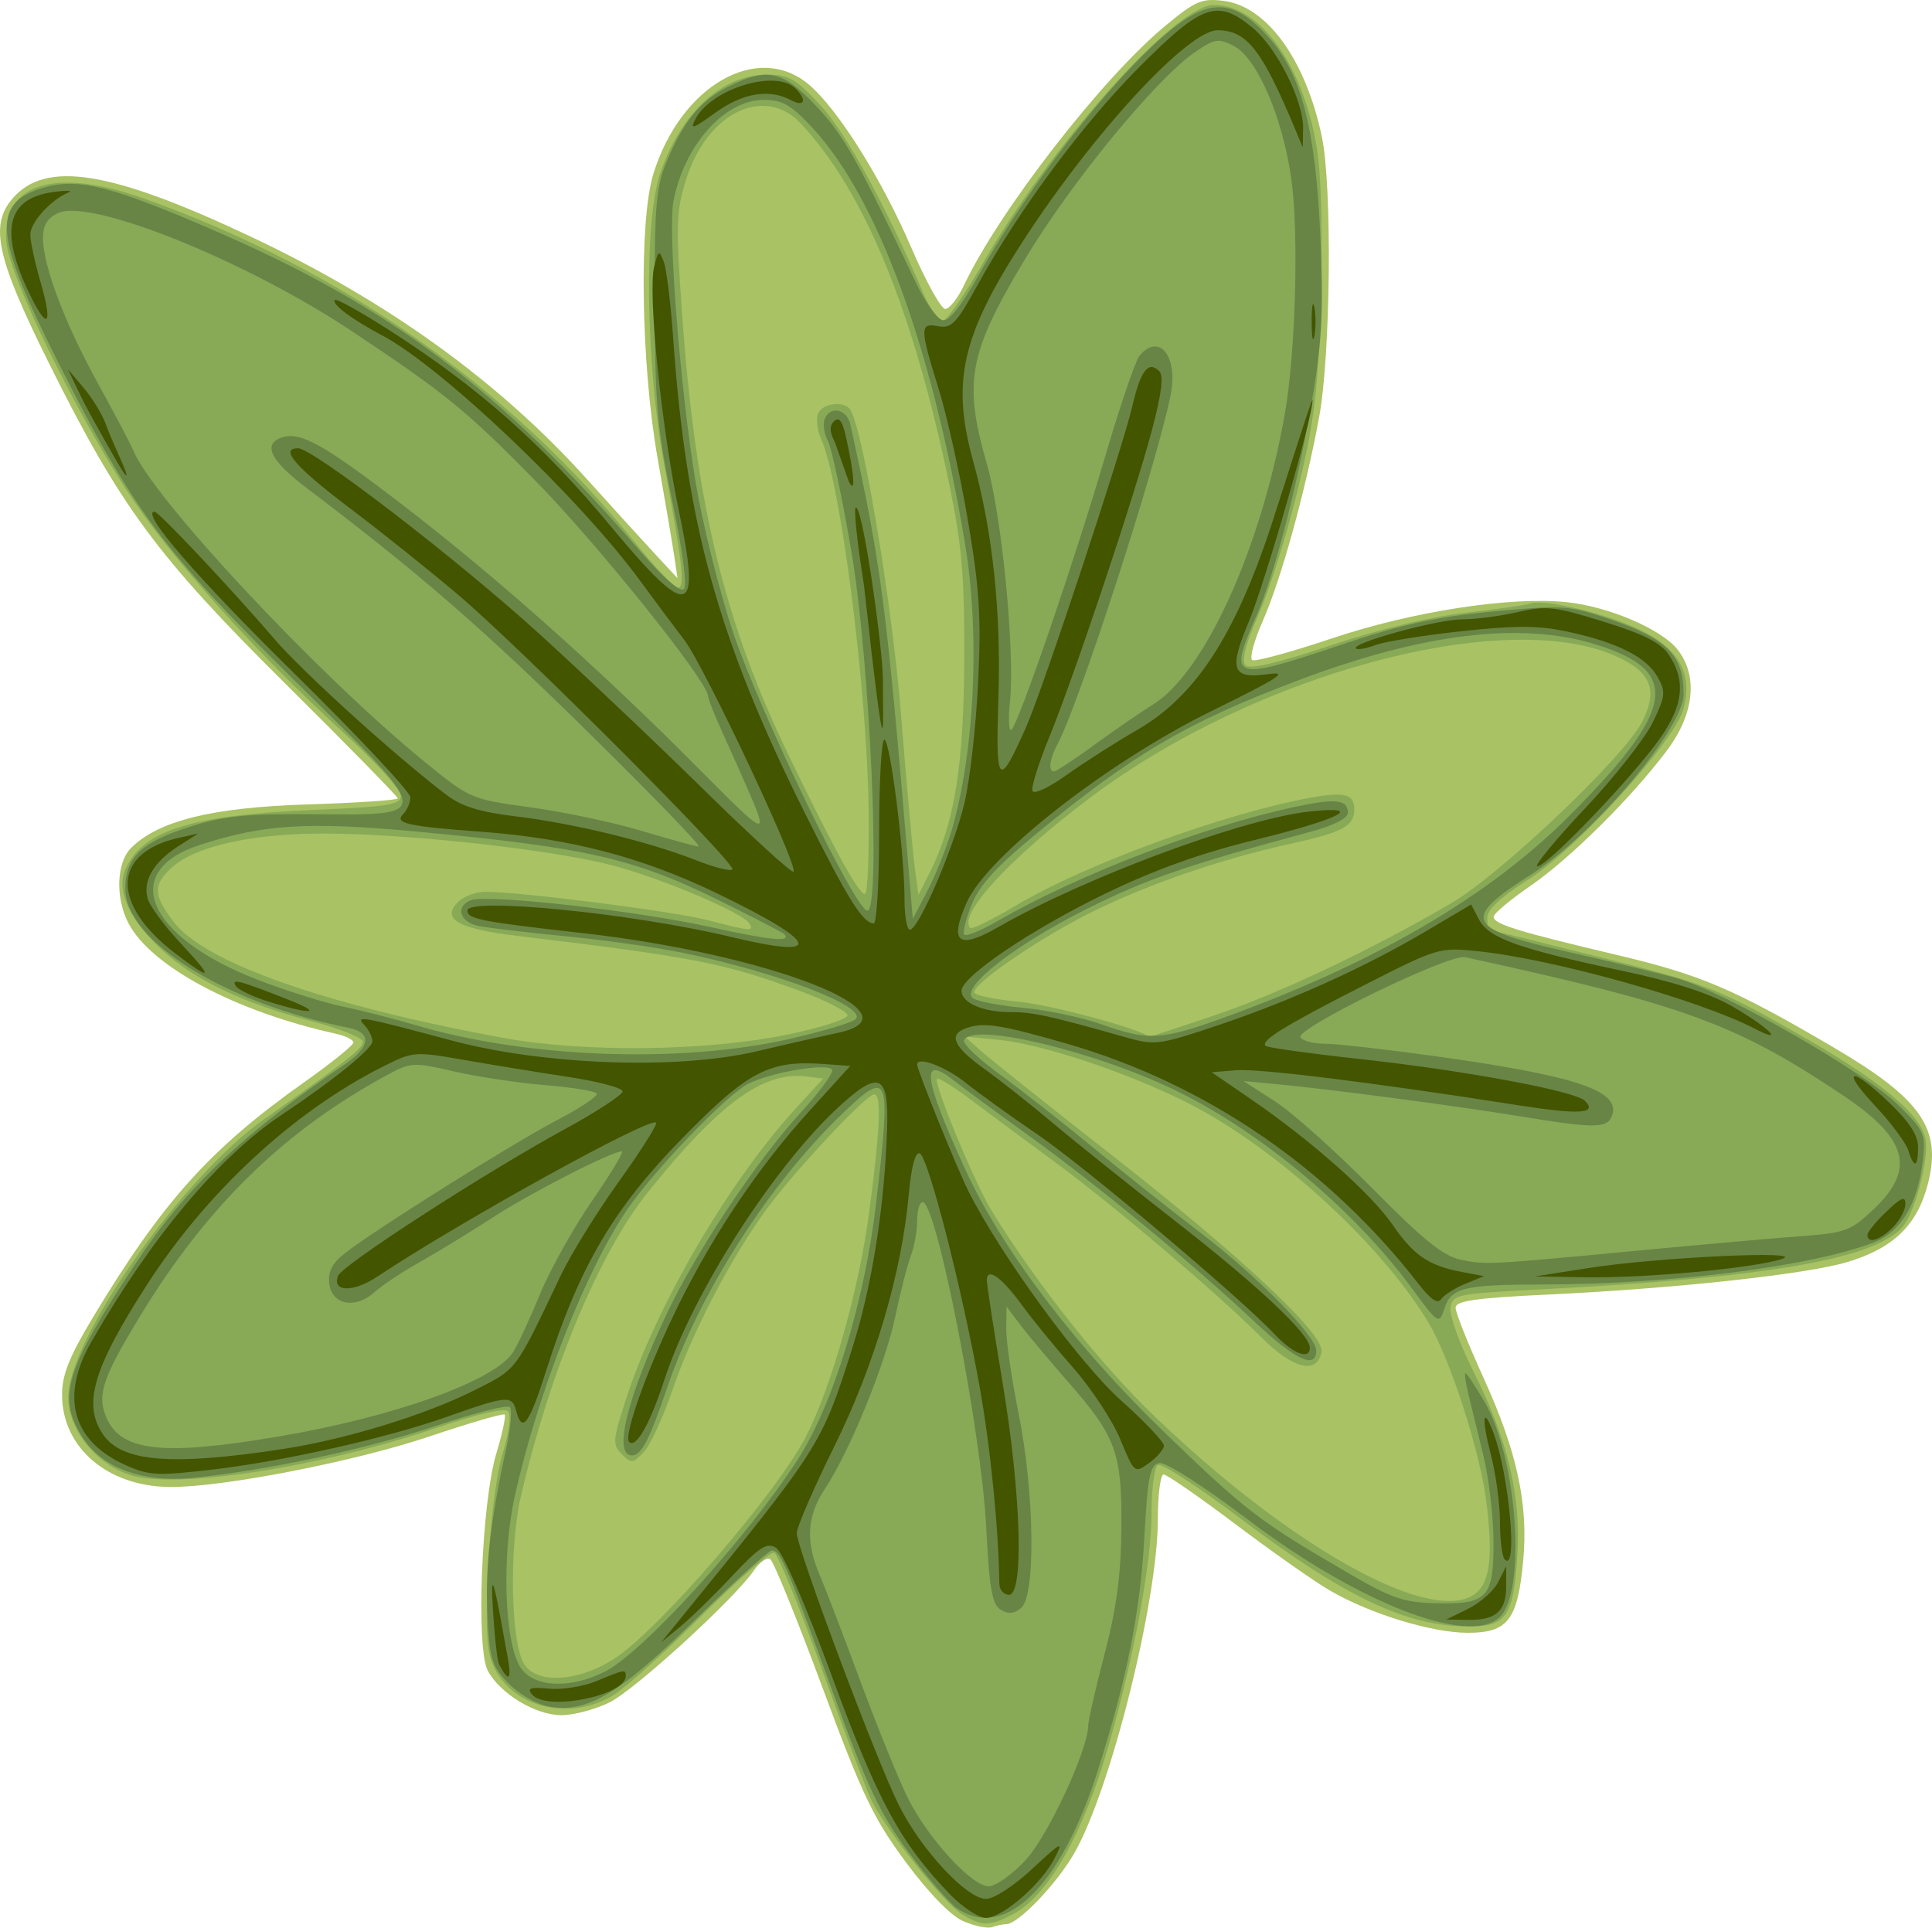
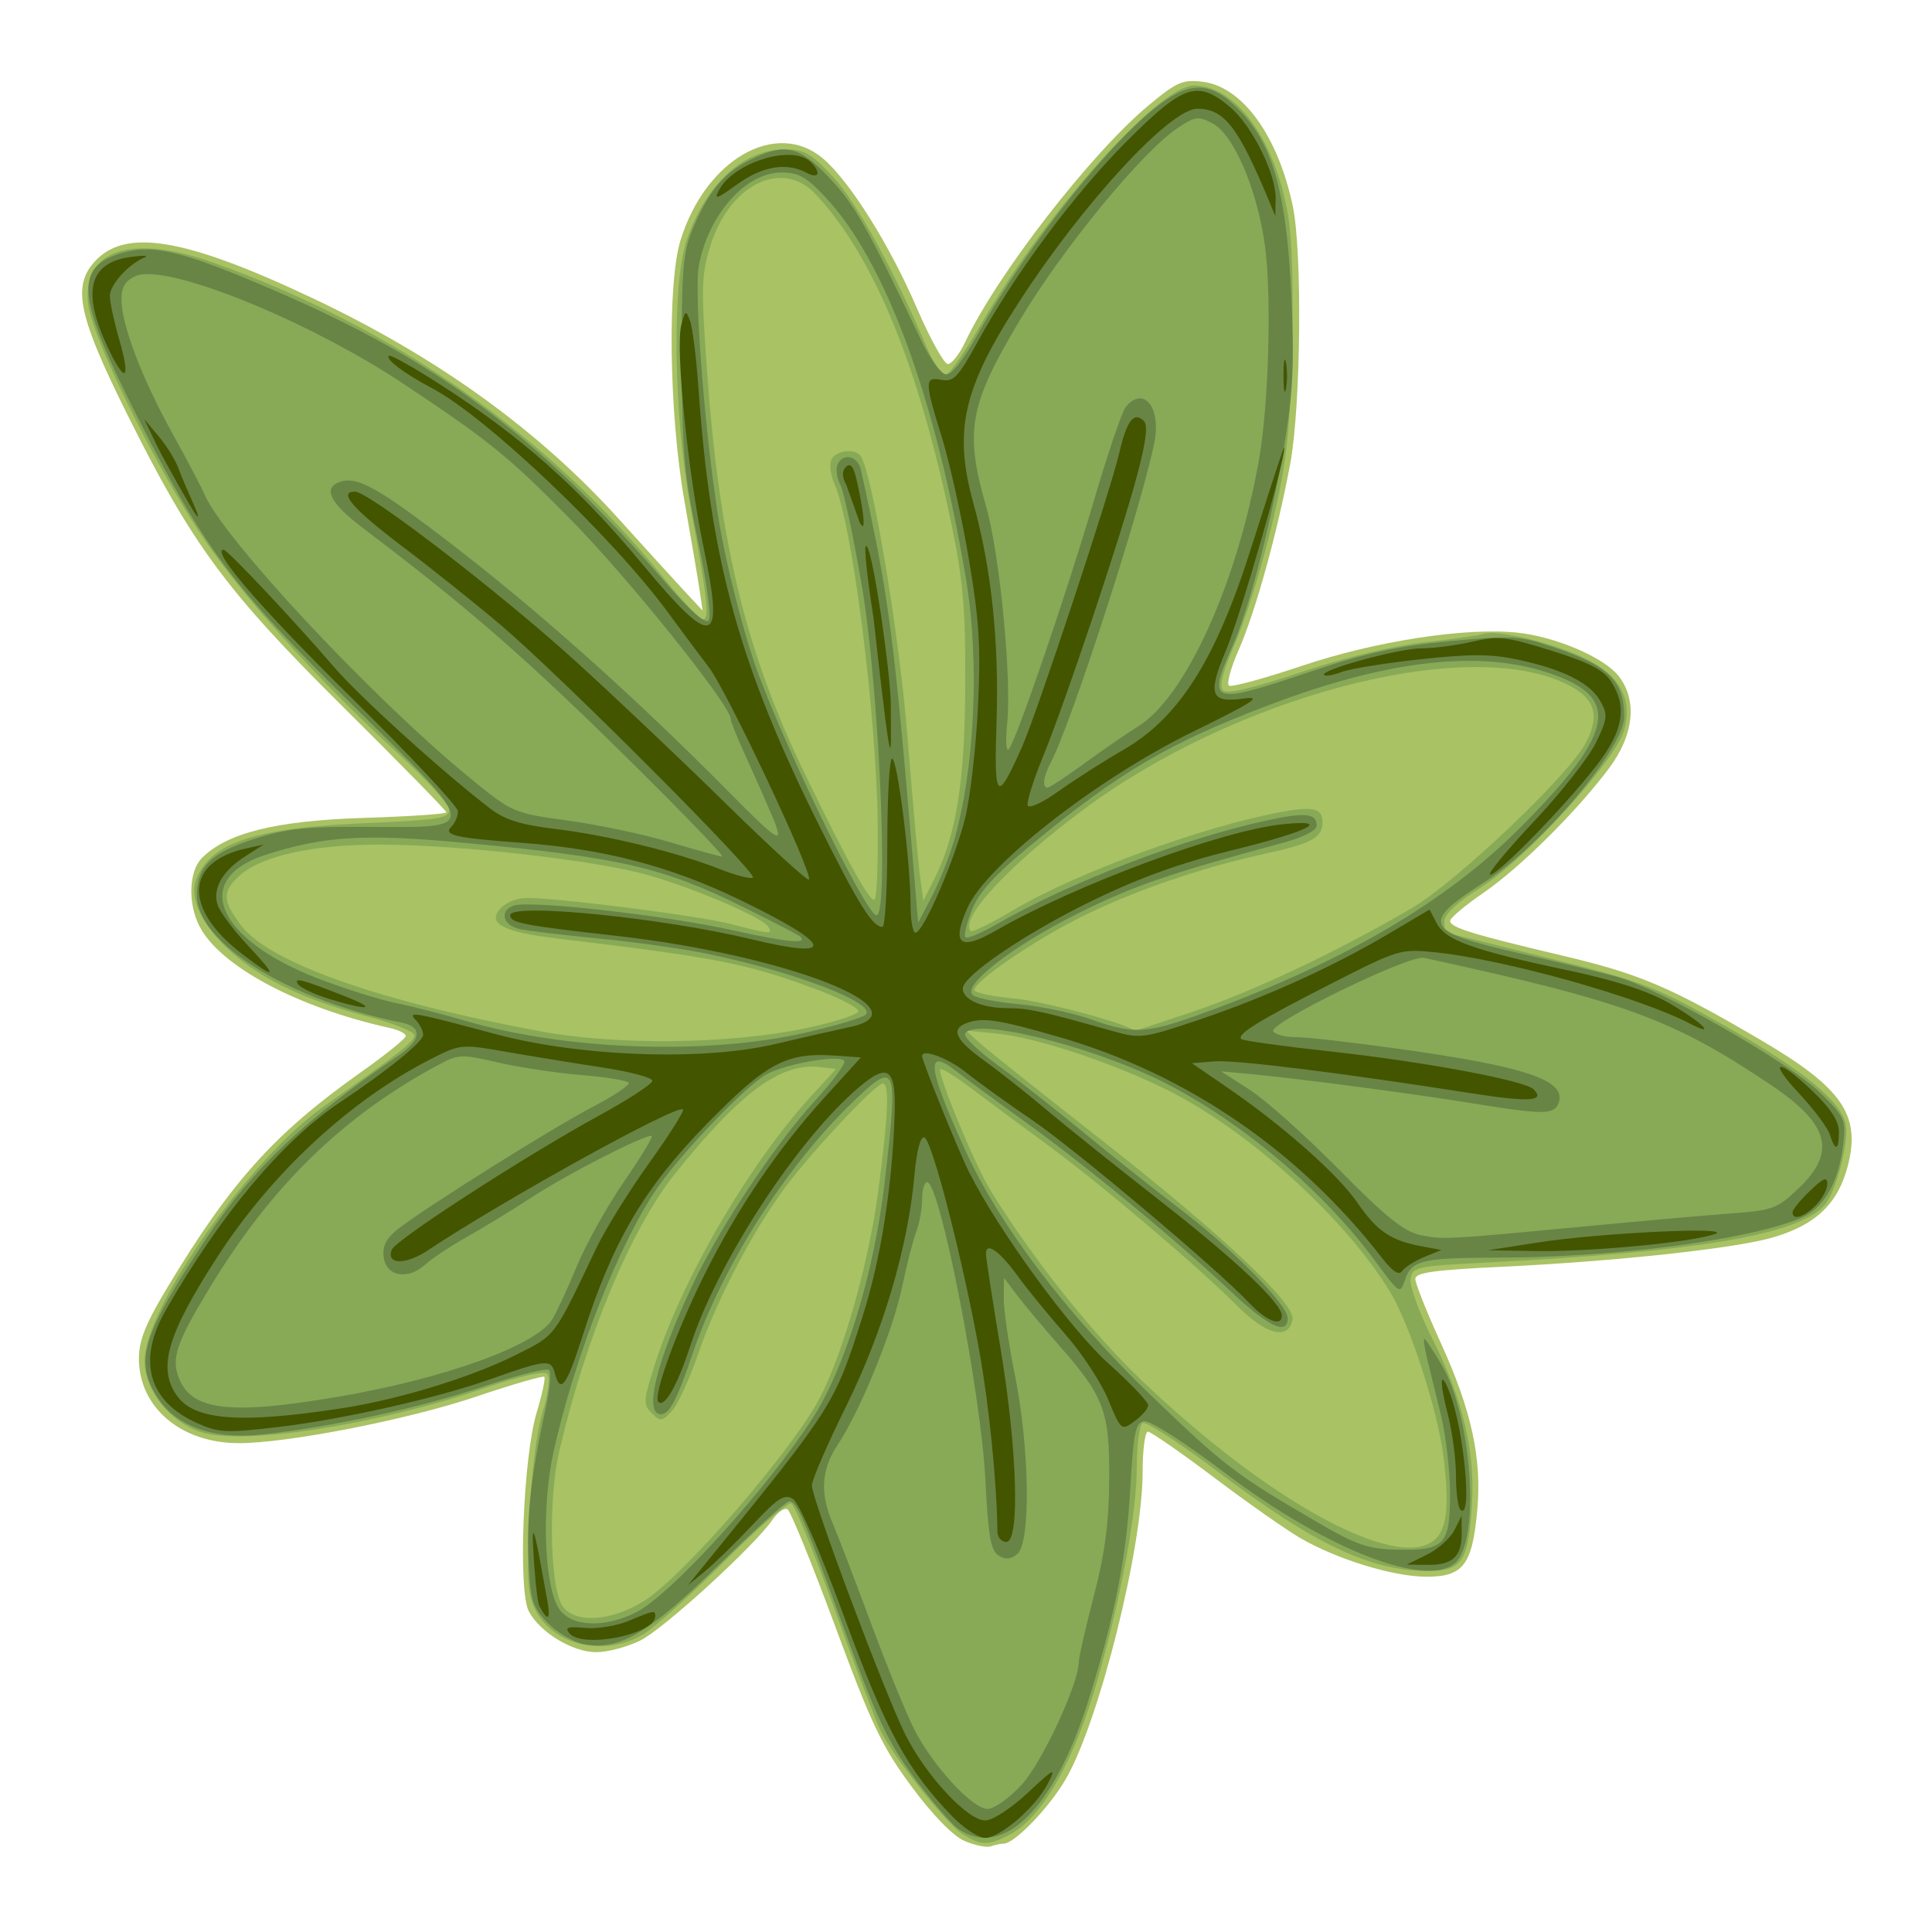
- <svg xmlns="http://www.w3.org/2000/svg" width="80.694mm" height="80.516mm" viewBox="0 0 80.694 80.516" version="1.1" id="svg8">
+ <svg xmlns="http://www.w3.org/2000/svg" width="88.1" height="87.941" viewBox="-3.743 -3.694 88.1 87.941" version="1.1" id="svg8">
  <defs id="defs2" />
  <g id="layer1" transform="translate(-46.40269,-97.51591)">
    <g id="g1125" transform="translate(1.089876,1.091791)">
      <path style="fill:#a9c264;stroke-width:0.265" d="m 85.55,176.674 c -0.526,-0.229 -1.44,-1.168 -2.406,-2.471 -1.347,-1.816 -1.82,-2.807 -3.482,-7.297 -1.058,-2.857 -2.039,-5.266 -2.179,-5.353 -0.14,-0.087 -0.447,0.123 -0.68,0.466 -0.808,1.187 -4.961,4.982 -6.032,5.514 -0.592,0.294 -1.497,0.534 -2.011,0.534 -1.079,0 -2.561,-0.896 -3.075,-1.86 -0.497,-0.931 -0.258,-7.025 0.355,-9.06 0.253,-0.84 0.411,-1.576 0.351,-1.636 -0.06,-0.06 -1.476,0.352 -3.147,0.915 -3.101,1.045 -8.61,2.12 -10.81,2.11 -2.62,-0.012 -4.528,-1.636 -4.53,-3.855 -7.68e-4,-0.826 0.304,-1.589 1.285,-3.222 2.906,-4.834 4.897,-7.05 8.842,-9.84 1.123,-0.794 2.043,-1.536 2.043,-1.649 0,-0.112 -0.327,-0.277 -0.728,-0.365 -4.205,-0.929 -7.735,-2.813 -8.675,-4.63 -0.545,-1.053 -0.492,-2.523 0.111,-3.126 1.146,-1.146 3.383,-1.699 7.373,-1.824 2.074,-0.065 3.77,-0.179 3.77,-0.253 0,-0.075 -2.116,-2.234 -4.702,-4.799 -5.348,-5.304 -6.893,-7.4 -9.874,-13.395 -2.18,-4.385 -2.479,-5.74 -1.511,-6.864 1.379,-1.603 4.088,-1.17 9.938,1.589 5.717,2.696 10.363,6.045 14.042,10.125 1.116,1.237 2.425,2.676 2.91,3.197 l 0.882,0.949 -0.137,-0.926 c -0.075,-0.509 -0.389,-2.355 -0.697,-4.101 -0.695,-3.942 -0.782,-9.901 -0.173,-11.866 1.14,-3.678 4.354,-5.526 6.488,-3.73 1.208,1.017 3.044,3.936 4.282,6.813 0.608,1.411 1.247,2.565 1.42,2.565 0.174,0 0.526,-0.446 0.784,-0.992 1.46,-3.093 5.747,-8.625 8.379,-10.811 1.28,-1.064 1.55,-1.18 2.459,-1.067 1.815,0.227 3.431,2.459 4.107,5.673 0.439,2.088 0.37,9.113 -0.115,11.732 -0.58,3.127 -1.591,6.78 -2.358,8.514 -0.36,0.815 -0.556,1.543 -0.434,1.618 0.122,0.075 1.612,-0.331 3.313,-0.902 3.36,-1.129 7.454,-1.762 9.817,-1.518 1.75,0.181 3.963,1.126 4.634,1.98 0.865,1.099 0.699,2.689 -0.437,4.207 -1.485,1.983 -4.05,4.526 -5.724,5.676 -0.837,0.575 -1.521,1.15 -1.521,1.279 0,0.305 0.983,0.609 5.131,1.59 3.516,0.831 4.912,1.426 9.058,3.861 3.688,2.165 4.546,3.409 3.946,5.719 -0.446,1.717 -1.44,2.677 -3.374,3.255 -1.7,0.508 -7.168,1.102 -12.446,1.352 -3.072,0.146 -3.903,0.264 -3.903,0.554 0,0.203 0.527,1.525 1.171,2.938 1.399,3.071 1.873,5.268 1.651,7.646 -0.23,2.458 -0.642,2.993 -2.307,2.993 -1.513,0 -4.078,-0.786 -5.768,-1.767 -0.634,-0.368 -2.401,-1.609 -3.927,-2.758 -1.526,-1.149 -2.883,-2.089 -3.015,-2.089 -0.132,0 -0.24,0.832 -0.24,1.848 0,3.416 -1.954,11.259 -3.473,13.94 -0.735,1.298 -2.359,2.997 -2.864,2.997 -0.129,0 -0.392,0.055 -0.586,0.123 -0.194,0.067 -0.734,-0.044 -1.2,-0.247 z" id="path1133" />
      <path style="fill:#88aa57;stroke-width:0.265" d="m 85.472,176.369 c -0.738,-0.463 -3.15,-3.504 -3.753,-4.73 -0.214,-0.437 -1.154,-2.92 -2.089,-5.519 -0.935,-2.599 -1.826,-4.776 -1.981,-4.838 -0.155,-0.062 -1.524,1.127 -3.043,2.643 -1.519,1.515 -3.178,3.007 -3.687,3.316 -1.749,1.059 -4.082,0.546 -4.924,-1.081 -0.361,-0.698 -0.411,-1.403 -0.292,-4.163 0.085,-1.991 0.327,-3.937 0.603,-4.856 0.274,-0.914 0.364,-1.631 0.221,-1.773 -0.143,-0.143 -1.308,0.127 -2.885,0.666 -4.886,1.673 -11.018,2.621 -12.909,1.997 -1.44,-0.475 -2.569,-1.903 -2.569,-3.247 0,-2.427 4.784,-9.218 8.176,-11.607 3.49,-2.458 4.127,-2.958 4.127,-3.239 0,-0.163 -0.958,-0.549 -2.129,-0.856 -2.832,-0.744 -4.834,-1.689 -6.211,-2.932 -1.346,-1.215 -1.945,-2.45 -1.61,-3.325 0.636,-1.662 2.692,-2.346 7.702,-2.561 3.34,-0.143 3.836,-0.221 3.836,-0.605 0,-0.243 -1.055,-1.405 -2.344,-2.583 -3.797,-3.469 -7.292,-7.374 -9.127,-10.2 -2.161,-3.329 -4.831,-8.821 -4.995,-10.278 -0.279,-2.473 1.959,-3.223 5.68,-1.902 8.249,2.928 15.284,7.851 20.571,14.395 0.836,1.034 1.637,1.88 1.782,1.88 0.314,0 0.212,-0.923 -0.572,-5.159 -0.771,-4.166 -0.848,-10.185 -0.156,-12.171 0.885,-2.542 2.581,-4.098 4.47,-4.1 0.877,-8.47e-4 1.186,0.176 2.196,1.256 1.067,1.142 2.742,4.193 4.297,7.829 0.316,0.739 0.685,1.234 0.873,1.172 0.179,-0.06 0.892,-1.094 1.584,-2.298 2.891,-5.031 8.101,-10.87 9.699,-10.87 1.914,0 3.711,2.476 4.291,5.911 0.194,1.15 0.259,3.504 0.175,6.358 -0.113,3.849 -0.254,5.039 -0.942,7.896 -0.445,1.85 -1.183,4.215 -1.639,5.256 -0.562,1.281 -0.743,1.978 -0.561,2.16 0.182,0.182 1.333,-0.086 3.567,-0.833 2.033,-0.679 4.197,-1.201 5.641,-1.362 1.288,-0.143 2.492,-0.314 2.676,-0.381 0.563,-0.204 2.991,0.363 4.485,1.047 1.705,0.781 2.33,1.872 1.921,3.354 -0.377,1.365 -4.462,5.854 -6.496,7.138 -1.121,0.708 -1.699,1.244 -1.699,1.578 0,0.278 0.03,0.506 0.066,0.506 0.036,1e-4 2.15,0.522 4.696,1.161 4.35,1.09 4.838,1.278 8.061,3.1 3.566,2.016 5.322,3.461 5.486,4.515 0.134,0.862 -0.463,3.088 -0.982,3.662 -1.208,1.335 -5.712,2.102 -15.211,2.592 -3.421,0.176 -3.575,0.209 -3.655,0.77 -0.046,0.322 0.405,1.555 1.002,2.739 1.379,2.735 1.946,5.109 1.797,7.525 -0.162,2.619 -0.442,3.041 -2.022,3.041 -2.6,0 -5.164,-1.212 -9.553,-4.517 -1.749,-1.316 -3.298,-2.32 -3.444,-2.23 -0.145,0.09 -0.264,1.001 -0.264,2.024 0,2.037 -0.712,5.905 -1.77,9.617 -1.078,3.781 -2.543,6.364 -4.051,7.144 -0.956,0.494 -1.284,0.489 -2.116,-0.032 z m -14.522,-10.646 c 1.826,-1.158 6.816,-6.938 8.028,-9.299 1.073,-2.091 2.219,-6.166 2.643,-9.404 0.457,-3.488 0.516,-4.884 0.205,-4.884 -0.287,0 -2.649,2.466 -4.099,4.279 -1.568,1.96 -3.401,5.375 -4.309,8.024 -0.399,1.164 -0.945,2.351 -1.214,2.637 -0.451,0.48 -0.522,0.487 -0.918,0.092 -0.396,-0.396 -0.384,-0.57 0.152,-2.241 1.262,-3.936 4.315,-9.162 7.163,-12.262 l 1.094,-1.191 -0.722,-0.087 c -1.788,-0.216 -3.636,1.139 -6.61,4.85 -2.023,2.524 -4.082,7.46 -5.297,12.7 -0.485,2.09 -0.424,5.965 0.11,6.945 0.486,0.894 2.229,0.82 3.774,-0.16 z m 36.005,-2.75 c 0.592,-0.47 0.719,-1.564 0.441,-3.805 -0.261,-2.104 -1.523,-6.01 -2.424,-7.506 -1.999,-3.318 -6.404,-7.329 -10.086,-9.186 -2.475,-1.248 -6.018,-2.431 -7.825,-2.613 l -1.456,-0.146 0.692,0.615 c 0.381,0.338 2.821,2.282 5.424,4.319 5.506,4.31 8.927,7.519 8.788,8.244 -0.184,0.963 -1.189,0.716 -2.523,-0.621 -1.825,-1.828 -6.211,-5.548 -8.677,-7.358 -1.164,-0.855 -2.709,-2.001 -3.434,-2.547 -0.724,-0.546 -1.365,-0.945 -1.423,-0.887 -0.168,0.168 1.579,4.383 2.299,5.55 1.898,3.074 4.573,6.438 6.849,8.614 5.775,5.521 11.602,8.718 13.355,7.328 z M 78.262,139.626 c 1.346,-0.28 2.447,-0.635 2.447,-0.79 0,-0.154 -0.863,-0.602 -1.918,-0.995 -3.169,-1.181 -4.513,-1.444 -11.833,-2.319 -2.503,-0.299 -3.23,-0.707 -2.521,-1.416 0.239,-0.239 0.754,-0.434 1.143,-0.432 1.531,0.006 7.865,0.814 9.311,1.189 1.813,0.47 1.931,0.478 1.713,0.125 -0.262,-0.424 -3.405,-1.772 -5.503,-2.361 -2.386,-0.669 -8.429,-1.36 -12.105,-1.384 -3.112,-0.02 -5.533,0.514 -6.53,1.439 -0.77,0.715 -0.75,1.133 0.107,2.257 1.292,1.693 6.338,3.47 13.717,4.83 3.428,0.631 8.545,0.571 11.972,-0.143 z m 17.74,-0.778 c 2.735,-0.921 6.56,-2.731 9.925,-4.696 2.065,-1.206 7.243,-6.13 7.979,-7.587 0.669,-1.325 0.36,-2.087 -1.109,-2.737 -4.648,-2.056 -15.018,0.723 -21.883,5.865 -3.401,2.547 -5.618,4.948 -5.072,5.494 0.066,0.066 0.932,-0.363 1.926,-0.952 2.899,-1.72 8.655,-3.826 12.262,-4.487 1.435,-0.263 1.847,-0.157 1.847,0.473 0,0.71 -0.463,0.963 -2.646,1.444 -2.936,0.647 -5.949,1.683 -8.334,2.865 -2.139,1.06 -4.895,2.943 -4.895,3.345 0,0.12 0.837,0.296 1.86,0.391 1.356,0.126 5.221,1.173 5.431,1.471 0.008,0.011 1.228,-0.389 2.711,-0.888 z m -14.41,-8.658 c -0.066,-4.991 -1.178,-13.658 -1.978,-15.413 -0.163,-0.359 -0.226,-0.838 -0.138,-1.066 0.173,-0.451 1.109,-0.565 1.356,-0.166 0.536,0.867 1.753,8.193 2.114,12.717 0.226,2.837 0.482,5.695 0.569,6.35 l 0.158,1.191 0.469,-0.926 c 1.029,-2.031 1.424,-4.456 1.444,-8.864 0.015,-3.473 -0.094,-4.78 -0.608,-7.276 -1.509,-7.322 -3.545,-12.289 -6.21,-15.147 -1.52,-1.63 -3.918,-0.468 -4.796,2.325 -0.419,1.331 -0.435,1.888 -0.169,5.628 0.563,7.901 1.761,12.863 4.454,18.439 1.977,4.095 3.046,6.014 3.205,5.756 0.096,-0.155 0.155,-1.752 0.131,-3.548 z" id="path1131" />
      <path style="fill:#688546;fill-opacity:1;stroke-width:0.265" d="m 85.265,176.121 c -0.324,-0.227 -1.232,-1.282 -2.018,-2.345 -1.192,-1.612 -1.72,-2.733 -3.185,-6.77 -1.887,-5.199 -2.155,-5.818 -2.513,-5.818 -0.128,0 -1.57,1.307 -3.206,2.904 -3.214,3.138 -4.528,3.91 -6.143,3.607 -0.49,-0.092 -1.239,-0.53 -1.664,-0.974 -0.695,-0.725 -0.782,-1.014 -0.866,-2.871 -0.092,-2.018 0.123,-3.907 0.792,-6.957 0.182,-0.832 0.247,-1.597 0.144,-1.7 -0.103,-0.103 -1.466,0.243 -3.029,0.768 -2.902,0.975 -7.014,1.86 -10.151,2.185 -2.186,0.226 -3.894,-0.415 -4.722,-1.773 -1.001,-1.642 -0.638,-2.776 2.308,-7.228 2.051,-3.098 4.445,-5.372 8.709,-8.272 1.071,-0.728 1.131,-1.325 0.153,-1.52 -5.149,-1.028 -9.327,-3.629 -9.327,-5.807 0,-1.291 0.641,-1.924 2.589,-2.558 1.465,-0.477 2.364,-0.575 5.129,-0.559 5.233,0.03 5.255,0.238 -0.602,-5.537 -5.536,-5.458 -6.794,-7.151 -9.921,-13.342 -2.674,-5.294 -2.792,-6.637 -0.64,-7.282 1.438,-0.431 2.781,-0.105 6.928,1.679 7.565,3.255 12.103,6.656 18.048,13.525 0.935,1.08 1.651,1.701 1.796,1.556 0.145,-0.145 -0.046,-1.604 -0.479,-3.657 -0.624,-2.961 -0.723,-4.051 -0.738,-8.179 -0.015,-4.025 0.057,-4.945 0.464,-5.938 0.704,-1.72 1.418,-2.607 2.573,-3.196 1.656,-0.845 2.306,-0.703 3.727,0.811 1.141,1.215 1.679,2.17 4.167,7.397 0.381,0.8 0.876,1.489 1.099,1.53 0.266,0.049 0.79,-0.61 1.513,-1.904 2.311,-4.132 6.223,-9.007 8.489,-10.577 1.364,-0.945 2.309,-0.778 3.584,0.633 1.388,1.536 1.981,3.79 2.186,8.307 0.133,2.937 0.072,4.353 -0.285,6.519 -0.611,3.715 -1.607,7.616 -2.406,9.422 -1.168,2.642 -1.003,2.693 3.634,1.132 2.458,-0.827 3.911,-1.144 6.269,-1.366 2.887,-0.272 3.173,-0.254 4.788,0.292 2.48,0.838 3.174,1.53 3.174,3.163 0,1.419 -3.764,5.873 -6.361,7.526 -2.956,1.881 -2.772,2.264 1.552,3.242 1.699,0.384 3.725,0.874 4.501,1.088 1.962,0.542 7.873,3.922 9.273,5.303 1.083,1.068 1.15,1.218 1.031,2.279 -0.204,1.809 -0.901,3.002 -2.012,3.444 -2.515,1.001 -8.464,1.765 -13.804,1.774 -3.383,0.006 -3.879,0.125 -4.172,1.005 -0.226,0.679 -0.244,0.667 -1.389,-0.887 -2.34,-3.178 -6.142,-6.38 -9.658,-8.135 -3.402,-1.698 -8.755,-2.987 -9.019,-2.172 -0.047,0.146 0.632,0.786 1.509,1.423 0.877,0.637 2.629,2.011 3.894,3.054 1.265,1.043 3.252,2.619 4.416,3.504 2.404,1.826 4.895,4.354 4.895,4.969 0,0.809 -0.887,0.389 -2.618,-1.241 -2.509,-2.362 -6.543,-5.688 -9.37,-7.724 -1.338,-0.964 -2.758,-2.008 -3.156,-2.321 -1.401,-1.102 -1.274,-0.129 0.486,3.722 1.53,3.348 4.61,7.407 8.359,11.02 3.412,3.287 3.922,3.676 7.688,5.868 1.753,1.02 2.278,1.199 3.603,1.23 2.157,0.05 2.416,-0.226 2.411,-2.566 -0.002,-1.037 -0.193,-2.66 -0.424,-3.606 -0.231,-0.946 -0.515,-2.107 -0.63,-2.58 -0.115,-0.473 -0.167,-0.86 -0.116,-0.86 0.051,0 0.405,0.532 0.786,1.182 1.389,2.37 1.776,7.988 0.622,9.032 -1.3,1.176 -5.897,-0.616 -10.491,-4.092 -1.862,-1.409 -3.441,-2.418 -3.704,-2.368 -0.391,0.075 -0.483,0.534 -0.627,3.127 -0.172,3.103 -0.722,5.86 -1.933,9.691 -1.542,4.877 -3.899,7.177 -5.911,5.768 z m 2.89,-2.008 c 0.932,-1.009 2.609,-4.617 2.609,-5.611 0,-0.207 0.307,-1.55 0.682,-2.985 0.499,-1.908 0.688,-3.319 0.704,-5.254 0.027,-3.151 -0.22,-3.83 -2.221,-6.111 -0.778,-0.887 -1.676,-1.958 -1.995,-2.381 l -0.581,-0.769 -0.012,0.926 c -0.007,0.509 0.225,2.098 0.514,3.531 0.668,3.302 0.725,7.617 0.108,8.129 -0.303,0.252 -0.541,0.271 -0.86,0.071 -0.355,-0.223 -0.471,-0.889 -0.598,-3.424 -0.199,-4.001 -2.074,-13.598 -2.656,-13.598 -0.127,0 -0.23,0.349 -0.23,0.777 0,0.427 -0.119,1.09 -0.265,1.473 -0.146,0.383 -0.436,1.516 -0.645,2.518 -0.415,1.99 -1.902,5.638 -2.935,7.199 -0.757,1.143 -0.825,2.201 -0.232,3.587 0.231,0.541 1.011,2.577 1.733,4.525 0.722,1.948 1.612,4.131 1.977,4.853 0.85,1.678 2.659,3.645 3.352,3.645 0.295,0 0.992,-0.494 1.55,-1.098 z M 70.6,166.235 c 1.602,-0.83 5.936,-5.601 8.027,-8.837 1.475,-2.282 2.797,-6.599 3.276,-10.7 0.636,-5.441 0.559,-5.645 -1.424,-3.739 -3.069,2.949 -5.971,7.502 -7.319,11.481 -0.714,2.11 -1.063,2.778 -1.45,2.778 -0.805,0 -0.206,-2.426 1.472,-5.961 1.225,-2.582 3.752,-6.377 5.542,-8.325 0.812,-0.884 1.417,-1.705 1.343,-1.824 -0.184,-0.298 -2.571,0.105 -3.515,0.593 -0.906,0.469 -3.901,3.583 -5.033,5.233 -1.723,2.514 -3.74,7.649 -4.703,11.977 -0.56,2.516 -0.437,6.134 0.244,7.173 0.545,0.831 2.098,0.897 3.539,0.151 z m -13.703,-9.799 c 4.893,-0.828 9.102,-2.34 9.853,-3.541 0.197,-0.314 0.701,-1.405 1.121,-2.423 0.42,-1.019 1.401,-2.775 2.18,-3.903 0.779,-1.128 1.334,-2.051 1.234,-2.051 -0.428,0 -3.809,1.731 -5.393,2.761 -0.946,0.615 -2.315,1.452 -3.043,1.86 -0.728,0.408 -1.579,0.974 -1.892,1.257 -0.799,0.723 -1.789,0.537 -1.892,-0.356 -0.059,-0.505 0.122,-0.854 0.661,-1.275 1.269,-0.991 7.022,-4.598 8.868,-5.561 0.967,-0.504 1.706,-1 1.643,-1.102 -0.063,-0.102 -1.037,-0.261 -2.163,-0.353 -1.127,-0.092 -2.839,-0.35 -3.804,-0.573 -1.686,-0.389 -1.796,-0.383 -2.778,0.148 -4.307,2.328 -7.544,5.489 -10.34,10.095 -1.557,2.565 -1.791,3.264 -1.404,4.197 0.594,1.433 2.336,1.633 7.149,0.819 z m 57.15,-7.805 c 2.401,-0.227 5.295,-0.483 6.43,-0.567 1.933,-0.144 2.131,-0.217 3.109,-1.147 1.747,-1.662 1.403,-2.929 -1.286,-4.732 -4.462,-2.992 -6.646,-3.79 -15.797,-5.779 -0.672,-0.146 -7.1,2.986 -6.875,3.35 0.09,0.145 0.55,0.264 1.024,0.264 0.473,0 2.555,0.236 4.625,0.524 5.916,0.823 7.762,1.45 7.36,2.499 -0.199,0.52 -0.728,0.52 -3.881,0.003 -2.66,-0.436 -7.972,-1.136 -10.186,-1.343 l -1.323,-0.123 1.314,0.844 c 0.722,0.464 2.552,2.099 4.066,3.633 2.143,2.172 2.965,2.833 3.713,2.989 1.033,0.215 1.125,0.21 7.708,-0.414 z m -35.744,-8.815 c 1.368,-0.311 2.603,-0.68 2.743,-0.82 0.517,-0.517 -3.244,-1.958 -7.261,-2.783 -1.066,-0.219 -3.248,-0.526 -4.849,-0.681 -1.601,-0.156 -3.238,-0.35 -3.638,-0.431 -0.788,-0.161 -0.982,-0.819 -0.316,-1.075 0.683,-0.262 6.934,0.439 10.016,1.124 2.515,0.559 3.445,0.642 3.044,0.272 -0.061,-0.056 -1.182,-0.636 -2.491,-1.288 -3.714,-1.851 -5.645,-2.299 -12.787,-2.97 -4.562,-0.428 -6.449,-0.313 -9.117,0.557 -3.379,1.102 -2.194,3.846 2.432,5.63 1.175,0.453 2.763,0.953 3.528,1.111 0.766,0.158 2.166,0.516 3.112,0.795 4.622,1.366 11.028,1.596 15.585,0.562 z m 18.335,-0.961 c 6.23,-2.281 10.908,-5.03 14.233,-8.365 4.458,-4.471 4.687,-6.055 1.036,-7.164 -3.111,-0.945 -7.215,-0.439 -12.412,1.53 -4.629,1.754 -6.848,3.057 -10.916,6.409 -1.649,1.359 -2.364,2.145 -2.688,2.955 -0.243,0.607 -0.377,1.168 -0.298,1.247 0.079,0.079 0.709,-0.182 1.4,-0.58 3.363,-1.936 8.559,-3.932 12.373,-4.753 1.738,-0.374 2.245,-0.319 2.245,0.243 0,0.223 -0.597,0.529 -1.521,0.779 -5.233,1.414 -6.842,1.968 -9.347,3.216 -3.068,1.529 -5.389,3.349 -4.784,3.753 0.195,0.13 1.151,0.311 2.125,0.401 0.974,0.09 2.422,0.396 3.217,0.678 2.007,0.712 2.532,0.678 5.336,-0.349 z m -11.592,-7.698 c 0.973,-3.29 1.208,-8.227 0.571,-12.039 -1.372,-8.219 -3.657,-14.44 -6.378,-17.362 -0.889,-0.955 -1.247,-1.159 -2.033,-1.159 -1.635,0 -3.329,1.909 -3.767,4.246 -0.236,1.26 0.293,7.926 0.932,11.749 0.291,1.739 0.992,4.546 1.558,6.239 1.105,3.304 5.121,11.634 5.609,11.634 0.579,0 0.113,-10.45 -0.671,-15.038 -0.381,-2.232 -0.82,-4.295 -0.975,-4.585 -0.155,-0.29 -0.217,-0.696 -0.138,-0.903 0.225,-0.586 0.93,-0.442 1.076,0.219 1.293,5.862 1.495,7.404 2.433,18.558 l 0.175,2.087 0.607,-1.161 c 0.334,-0.639 0.783,-1.757 0.999,-2.484 z m -15.216,-4.196 c -4.418,-4.344 -7.003,-6.585 -11.715,-10.156 -1.481,-1.122 -1.833,-1.801 -1.084,-2.089 0.722,-0.277 1.559,0.139 4.095,2.035 4.325,3.234 9.024,7.385 13.631,12.041 2.434,2.46 2.624,2.558 1.962,1.007 -0.302,-0.709 -0.838,-1.917 -1.19,-2.685 -0.352,-0.768 -0.64,-1.491 -0.64,-1.606 0,-0.604 -4.639,-6.388 -7.246,-9.037 -2.882,-2.926 -3.712,-3.602 -7.632,-6.212 -4.426,-2.947 -10.907,-5.557 -12.264,-4.938 -0.46,0.209 -0.639,0.505 -0.639,1.049 0,1.155 0.917,3.573 2.313,6.102 0.692,1.254 1.347,2.496 1.455,2.76 0.813,1.99 7.666,9.325 12.099,12.951 1.972,1.613 1.984,1.618 4.5,1.964 1.388,0.191 3.475,0.633 4.638,0.982 1.163,0.349 2.234,0.644 2.379,0.655 0.146,0.011 -1.953,-2.16 -4.663,-4.824 z m 21.215,0.558 c 0.849,-0.618 1.932,-1.363 2.406,-1.654 2.177,-1.336 4.534,-6.525 5.528,-12.171 0.447,-2.539 0.585,-7.512 0.271,-9.771 -0.36,-2.591 -1.43,-5.073 -2.403,-5.576 -0.643,-0.333 -0.795,-0.31 -1.611,0.246 -1.633,1.112 -5.241,5.516 -7.169,8.751 -2.304,3.865 -2.518,5.045 -1.533,8.468 0.621,2.157 1.174,7.83 0.965,9.893 -0.08,0.785 -0.049,1.321 0.068,1.191 0.338,-0.375 2.613,-7.013 3.876,-11.311 0.635,-2.162 1.293,-4.097 1.461,-4.299 0.818,-0.985 1.625,0.016 1.306,1.62 -0.578,2.908 -3.811,12.89 -4.734,14.615 -0.328,0.614 -0.391,1.124 -0.137,1.124 0.089,0 0.857,-0.506 1.706,-1.124 z" id="path1129" />
      <path style="fill:#445500;stroke-width:0.265" d="m 84.978,175.537 c -2.056,-2.132 -3.002,-3.878 -4.906,-9.06 -1.103,-3.001 -2.068,-5.226 -2.341,-5.396 -0.39,-0.243 -0.686,-0.053 -1.852,1.187 -0.763,0.812 -1.739,1.764 -2.169,2.116 l -0.781,0.64 0.861,-1.058 c 5.801,-7.128 5.835,-7.183 7.125,-11.245 0.815,-2.566 1.333,-5.826 1.449,-9.119 0.08,-2.275 -0.311,-2.489 -1.908,-1.046 -2.772,2.504 -6.214,7.862 -7.399,11.516 -0.593,1.827 -1.183,2.867 -1.467,2.583 -0.256,-0.256 0.822,-3.229 2.111,-5.819 1.488,-2.989 3.328,-5.706 5.442,-8.035 l 1.681,-1.852 -1.1,-0.081 c -2.287,-0.168 -3.177,0.301 -5.939,3.127 -2.858,2.924 -4.279,5.345 -5.633,9.598 -0.751,2.358 -1.027,2.732 -1.286,1.741 -0.167,-0.639 -0.387,-0.617 -2.957,0.294 -2.414,0.856 -6.749,1.831 -9.662,2.173 -2.377,0.279 -2.71,0.262 -3.704,-0.186 -2.212,-0.997 -2.724,-2.85 -1.419,-5.134 2.478,-4.338 5.322,-7.735 7.939,-9.481 2.179,-1.454 3.803,-2.769 3.803,-3.082 0,-0.176 -0.149,-0.477 -0.331,-0.67 -0.399,-0.423 -0.176,-0.384 3.638,0.637 3.854,1.031 9.436,1.23 12.735,0.454 1.29,-0.304 2.823,-0.652 3.405,-0.775 3.594,-0.756 -2.876,-3.288 -10.633,-4.16 -4.263,-0.479 -4.846,-0.593 -4.846,-0.943 0,-0.578 6.931,0.115 11.021,1.101 3.95,0.952 3.712,0.253 -0.625,-1.837 -3.131,-1.508 -6.135,-2.289 -9.867,-2.563 -3.035,-0.223 -3.595,-0.35 -3.213,-0.733 0.167,-0.167 0.303,-0.483 0.303,-0.703 0,-0.22 -2.183,-2.548 -4.85,-5.173 -4.087,-4.022 -6.449,-6.757 -5.835,-6.757 0.174,0 3.223,3.24 5.027,5.342 1.177,1.371 5.024,4.856 7.16,6.485 0.638,0.487 1.394,0.721 2.92,0.904 2.393,0.288 5.544,1.055 7.503,1.827 0.755,0.298 1.441,0.473 1.524,0.389 0.204,-0.204 -8.805,-9.229 -11.465,-11.485 -1.164,-0.988 -3.188,-2.606 -4.498,-3.596 -2.293,-1.734 -2.969,-2.514 -2.178,-2.514 0.623,0 6.624,4.615 10.062,7.738 1.775,1.613 4.865,4.54 6.866,6.505 2.001,1.965 3.696,3.515 3.767,3.444 0.216,-0.216 -3.731,-8.593 -4.555,-9.668 -0.425,-0.554 -1.251,-1.663 -1.837,-2.465 -2.535,-3.469 -8.305,-8.958 -10.801,-10.275 -1.26,-0.665 -2.123,-1.314 -1.962,-1.475 0.064,-0.064 1.079,0.5 2.256,1.254 3.76,2.408 6.394,4.742 9.307,8.25 3.228,3.886 3.74,3.766 2.81,-0.661 -0.741,-3.529 -1.313,-9.184 -1.036,-10.247 0.176,-0.678 0.206,-0.692 0.398,-0.192 0.114,0.297 0.29,1.726 0.392,3.175 0.545,7.775 1.874,12.577 5.491,19.832 1.803,3.617 2.435,4.63 2.889,4.63 0.123,0 0.224,-1.726 0.224,-3.836 0,-2.11 0.098,-3.836 0.217,-3.836 0.245,0 0.845,4.759 0.843,6.681 -7.94e-4,0.691 0.1,1.257 0.224,1.257 0.361,0 1.832,-3.415 2.279,-5.292 0.226,-0.946 0.483,-3.208 0.571,-5.027 0.133,-2.725 0.059,-3.913 -0.421,-6.747 -0.321,-1.892 -0.87,-4.368 -1.222,-5.504 -0.801,-2.589 -0.803,-2.788 -0.015,-2.638 0.54,0.103 0.757,-0.123 1.617,-1.69 1.73,-3.155 4.404,-6.761 6.787,-9.152 2.625,-2.634 3.262,-2.849 4.749,-1.598 1.002,0.843 2.1,3.05 2.079,4.178 l -0.015,0.794 -0.275,-0.661 c -1.418,-3.413 -2.055,-4.233 -3.287,-4.233 -1.231,0 -5.168,4.26 -8.088,8.752 -2.595,3.992 -3.037,5.92 -2.116,9.244 0.822,2.967 1.175,6.316 1.053,9.982 -0.119,3.588 0.01,3.714 1.159,1.126 0.693,-1.561 4.028,-11.644 4.442,-13.428 0.341,-1.47 0.668,-1.889 1.12,-1.437 0.191,0.191 0.096,0.951 -0.311,2.477 -0.742,2.788 -3.268,10.335 -4.299,12.848 -0.432,1.053 -0.742,2.045 -0.689,2.204 0.054,0.162 0.675,-0.125 1.412,-0.652 0.724,-0.517 2.064,-1.373 2.979,-1.901 2.304,-1.33 3.908,-3.692 5.377,-7.916 0.405,-1.164 1.924,-6.053 1.932,-5.856 0.026,0.648 -1.995,7.676 -2.662,9.26 -0.842,2.001 -0.702,2.4 0.773,2.194 0.931,-0.13 0.539,0.129 -2.32,1.532 -4.353,2.137 -9.382,6.071 -10.24,8.01 -0.738,1.668 -0.345,1.979 1.304,1.031 3.632,-2.087 10.257,-4.546 13.036,-4.84 2.372,-0.25 1.279,0.312 -2.324,1.195 -2.233,0.547 -4.179,1.247 -6.218,2.234 -3.09,1.497 -6.01,3.469 -6.01,4.06 0,0.505 0.884,0.891 2.042,0.891 0.946,0 1.64,0.152 4.874,1.069 1.16,0.329 1.369,0.3 3.836,-0.532 3.065,-1.034 6.116,-2.417 8.688,-3.94 l 1.845,-1.092 0.334,0.638 c 0.403,0.769 1.684,1.225 6.001,2.138 2.106,0.445 3.613,0.932 4.558,1.473 1.499,0.858 2.285,1.627 0.965,0.944 -2.351,-1.216 -8.44,-2.919 -11.588,-3.242 -1.6,-0.164 -1.677,-0.141 -4.778,1.441 -3.316,1.691 -4.296,2.296 -4.077,2.515 0.073,0.073 1.905,0.327 4.071,0.564 4.277,0.469 8.859,1.324 9.264,1.729 0.542,0.542 -0.202,0.59 -2.815,0.181 -6.052,-0.948 -10.791,-1.536 -11.753,-1.457 l -1.018,0.084 1.636,1.123 c 2.525,1.732 5.021,3.944 5.911,5.237 0.89,1.294 1.516,1.721 2.904,1.982 l 0.926,0.174 -0.788,0.322 c -0.434,0.177 -0.884,0.464 -1.002,0.637 -0.147,0.217 -0.436,0.027 -0.931,-0.612 -3.776,-4.872 -8.905,-8.38 -14.698,-10.054 -2.806,-0.811 -3.517,-0.917 -4.255,-0.633 -0.708,0.272 -0.471,0.77 0.8,1.683 0.67,0.481 1.95,1.493 2.844,2.247 0.894,0.754 3.238,2.631 5.208,4.17 3.438,2.685 5.545,4.674 5.545,5.234 0,0.521 -0.709,0.248 -1.472,-0.566 -1.432,-1.528 -7.981,-7.043 -9.946,-8.375 -1.069,-0.725 -2.406,-1.688 -2.972,-2.142 -0.827,-0.663 -2.014,-1.106 -2.014,-0.752 0,0.228 1.658,4.323 2.136,5.277 1.338,2.67 4.636,7.194 6.384,8.759 0.99,0.886 1.795,1.735 1.791,1.888 -0.005,0.152 -0.284,0.477 -0.62,0.721 -0.608,0.442 -0.616,0.436 -1.204,-0.983 -0.325,-0.785 -1.207,-2.126 -1.959,-2.98 -0.752,-0.854 -1.725,-2.045 -2.161,-2.646 -0.836,-1.152 -1.455,-1.588 -1.455,-1.024 0,0.185 0.297,2.116 0.66,4.291 0.772,4.62 0.898,8.85 0.266,8.85 -0.218,0 -0.4,-0.208 -0.403,-0.463 -0.029,-2.291 -0.377,-5.749 -0.831,-8.268 -0.748,-4.149 -2.15,-9.595 -2.501,-9.712 -0.179,-0.06 -0.349,0.584 -0.449,1.699 -0.295,3.291 -1.431,7.141 -3.107,10.533 -0.865,1.75 -1.573,3.384 -1.573,3.631 0,0.63 3.341,9.535 4.268,11.376 0.944,1.875 2.833,3.904 3.636,3.904 0.333,0 1.168,-0.542 1.935,-1.257 1.237,-1.153 1.314,-1.189 0.928,-0.436 -0.555,1.082 -2.176,2.487 -2.87,2.487 -0.303,0 -0.984,-0.448 -1.512,-0.996 z M 57.094,156.955 c 2.635,-0.401 5.949,-1.414 8.005,-2.445 1.831,-0.919 1.703,-0.748 3.645,-4.831 0.415,-0.873 1.507,-2.634 2.425,-3.913 0.918,-1.279 1.614,-2.381 1.546,-2.449 -0.253,-0.253 -8.135,4.101 -11.644,6.432 -1.007,0.669 -1.9,0.651 -1.638,-0.034 0.173,-0.452 6.119,-4.296 9.502,-6.144 1.31,-0.715 2.381,-1.417 2.381,-1.56 0,-0.143 -1.012,-0.413 -2.249,-0.601 -1.237,-0.188 -3.201,-0.508 -4.366,-0.711 -2.09,-0.365 -2.134,-0.361 -3.44,0.3 -3.705,1.875 -7.308,5.212 -9.801,9.076 -2.269,3.517 -2.709,5.03 -1.829,6.287 0.792,1.131 2.854,1.295 7.461,0.593 z m 10.437,10.247 c -0.219,-0.264 -0.065,-0.316 0.714,-0.241 0.546,0.052 1.445,-0.094 1.999,-0.325 1.157,-0.483 1.206,-0.492 1.206,-0.213 0,0.834 -3.324,1.495 -3.918,0.779 z m -1.364,-1.234 c -0.151,-0.281 -0.305,-2.722 -0.301,-3.132 0.01,-0.915 0.402,1.492 0.645,2.784 0.184,0.974 0.058,1.1 -0.345,0.348 z m 40.465,-2.345 c 0.505,-0.248 1.069,-0.748 1.253,-1.112 l 0.334,-0.661 0.004,0.807 c 0.005,1.057 -0.421,1.445 -1.57,1.429 l -0.939,-0.013 0.919,-0.45 z m 1.529,-2.057 c -0.109,-0.111 -0.198,-0.811 -0.198,-1.555 0,-0.744 -0.169,-2.004 -0.375,-2.8 -0.4,-1.54 -0.343,-2.112 0.094,-0.96 0.664,1.747 1.037,5.883 0.479,5.315 z m 3.506,-12.177 c 2.886,-0.452 9.198,-0.746 8.07,-0.376 -1.162,0.381 -5.68,0.803 -8.164,0.763 l -2.155,-0.035 z m 11.642,-1.381 c 0,-0.118 0.357,-0.557 0.794,-0.976 0.621,-0.595 0.794,-0.663 0.794,-0.314 0,0.246 -0.238,0.684 -0.529,0.976 -0.543,0.543 -1.058,0.696 -1.058,0.314 z m 1.705,-3.535 c -0.1,-0.316 -0.72,-1.15 -1.377,-1.852 -1.485,-1.587 -1.031,-1.688 0.593,-0.132 0.833,0.798 1.195,1.359 1.195,1.852 0,0.856 -0.165,0.909 -0.411,0.132 z m -68.433,-6.194 c -0.684,-0.21 -1.324,-0.513 -1.422,-0.671 -0.201,-0.325 0.115,-0.244 2.137,0.548 1.54,0.603 1.094,0.68 -0.715,0.123 z m -3.949,-2.032 c -2.711,-2.068 -2.638,-4.214 0.165,-4.831 l 0.794,-0.175 -0.843,0.539 c -1.037,0.664 -1.493,1.465 -1.256,2.211 0.099,0.311 0.717,1.14 1.374,1.842 1.398,1.495 1.334,1.609 -0.234,0.413 z m 58.863,-6.034 c 1.243,-1.32 2.524,-2.946 2.847,-3.614 0.533,-1.1 0.552,-1.278 0.204,-1.899 -0.465,-0.83 -1.697,-1.45 -3.761,-1.892 -1.216,-0.26 -2.157,-0.264 -4.437,-0.017 -1.592,0.173 -3.206,0.432 -3.587,0.577 -0.381,0.145 -0.748,0.209 -0.814,0.142 -0.221,-0.221 3.408,-1.217 4.436,-1.217 0.556,0 1.603,-0.137 2.327,-0.304 1.185,-0.273 1.545,-0.233 3.591,0.405 1.704,0.531 2.388,0.882 2.725,1.397 0.76,1.159 0.576,2.255 -0.644,3.833 -1.427,1.847 -4.485,4.988 -4.857,4.988 -0.16,0 0.726,-1.08 1.969,-2.4 z m -30.093,-9.316 c -0.274,-1.715 -0.433,-3.183 -0.354,-3.262 0.273,-0.273 1.152,5.922 1.143,7.23 -0.013,1.792 0.178,4.757 -0.79,-3.968 z m -1.224,-6.017 c -0.214,-0.401 -0.226,-0.665 -0.036,-0.855 0.19,-0.19 0.33,-0.054 0.453,0.438 0.23,0.918 0.574,2.832 0.173,2.084 z m -29.686,1.307 c -0.146,-0.182 -1.46,-2.499 -1.775,-3.154 l -0.572,-1.191 0.67,0.794 c 0.368,0.437 0.784,1.121 0.923,1.521 0.277,0.795 1.163,2.539 0.754,2.029 z m 49.605,-6.329 c 0,-0.655 0.052,-0.923 0.115,-0.595 0.063,0.327 0.063,0.863 0,1.191 -0.063,0.327 -0.115,0.059 -0.115,-0.595 z m -53.642,-1.351 c -1.156,-2.484 -0.817,-3.794 1.05,-4.057 0.582,-0.082 0.88,-0.074 0.661,0.017 -0.742,0.311 -1.587,1.248 -1.587,1.758 0,0.28 0.19,1.161 0.421,1.958 0.561,1.929 0.28,2.096 -0.545,0.324 z m 27.906,-7.116 c 0.681,-1.272 3.363,-2.087 4.18,-1.27 0.493,0.493 0.374,0.79 -0.194,0.486 -0.91,-0.487 -2.018,-0.3 -3.169,0.534 -0.934,0.677 -1.066,0.717 -0.817,0.25 z" id="path1127" />
    </g>
  </g>
</svg>
